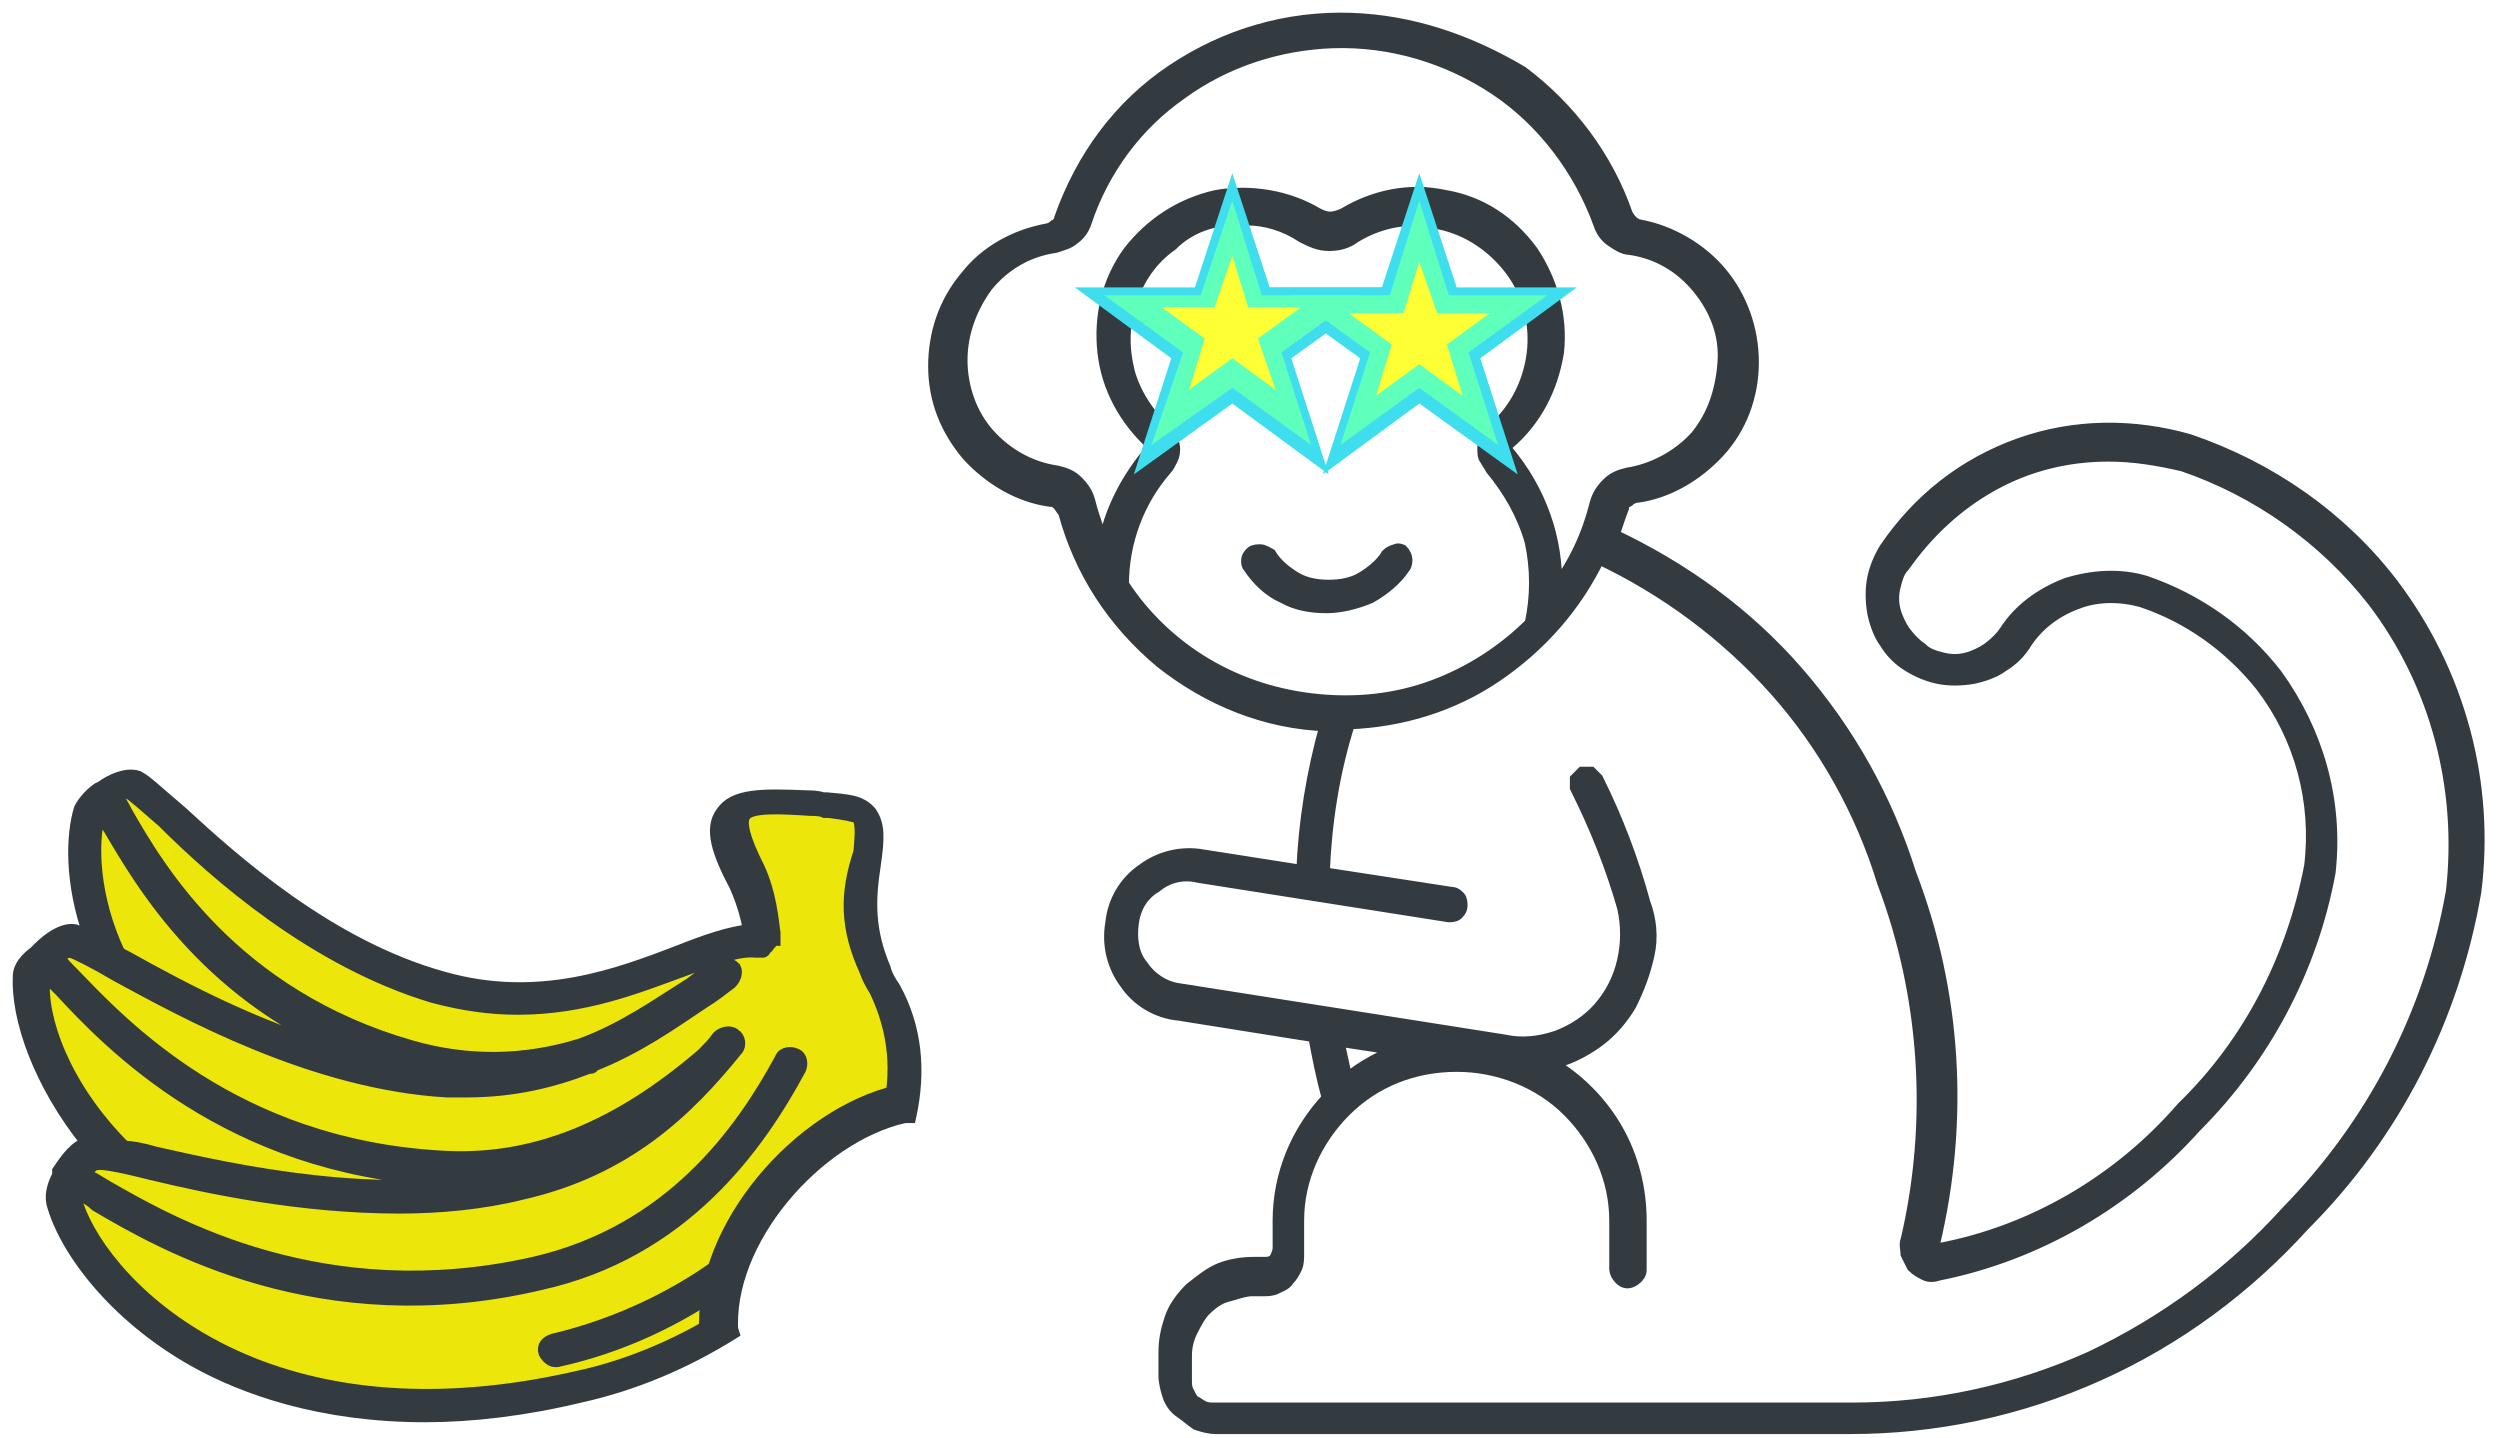
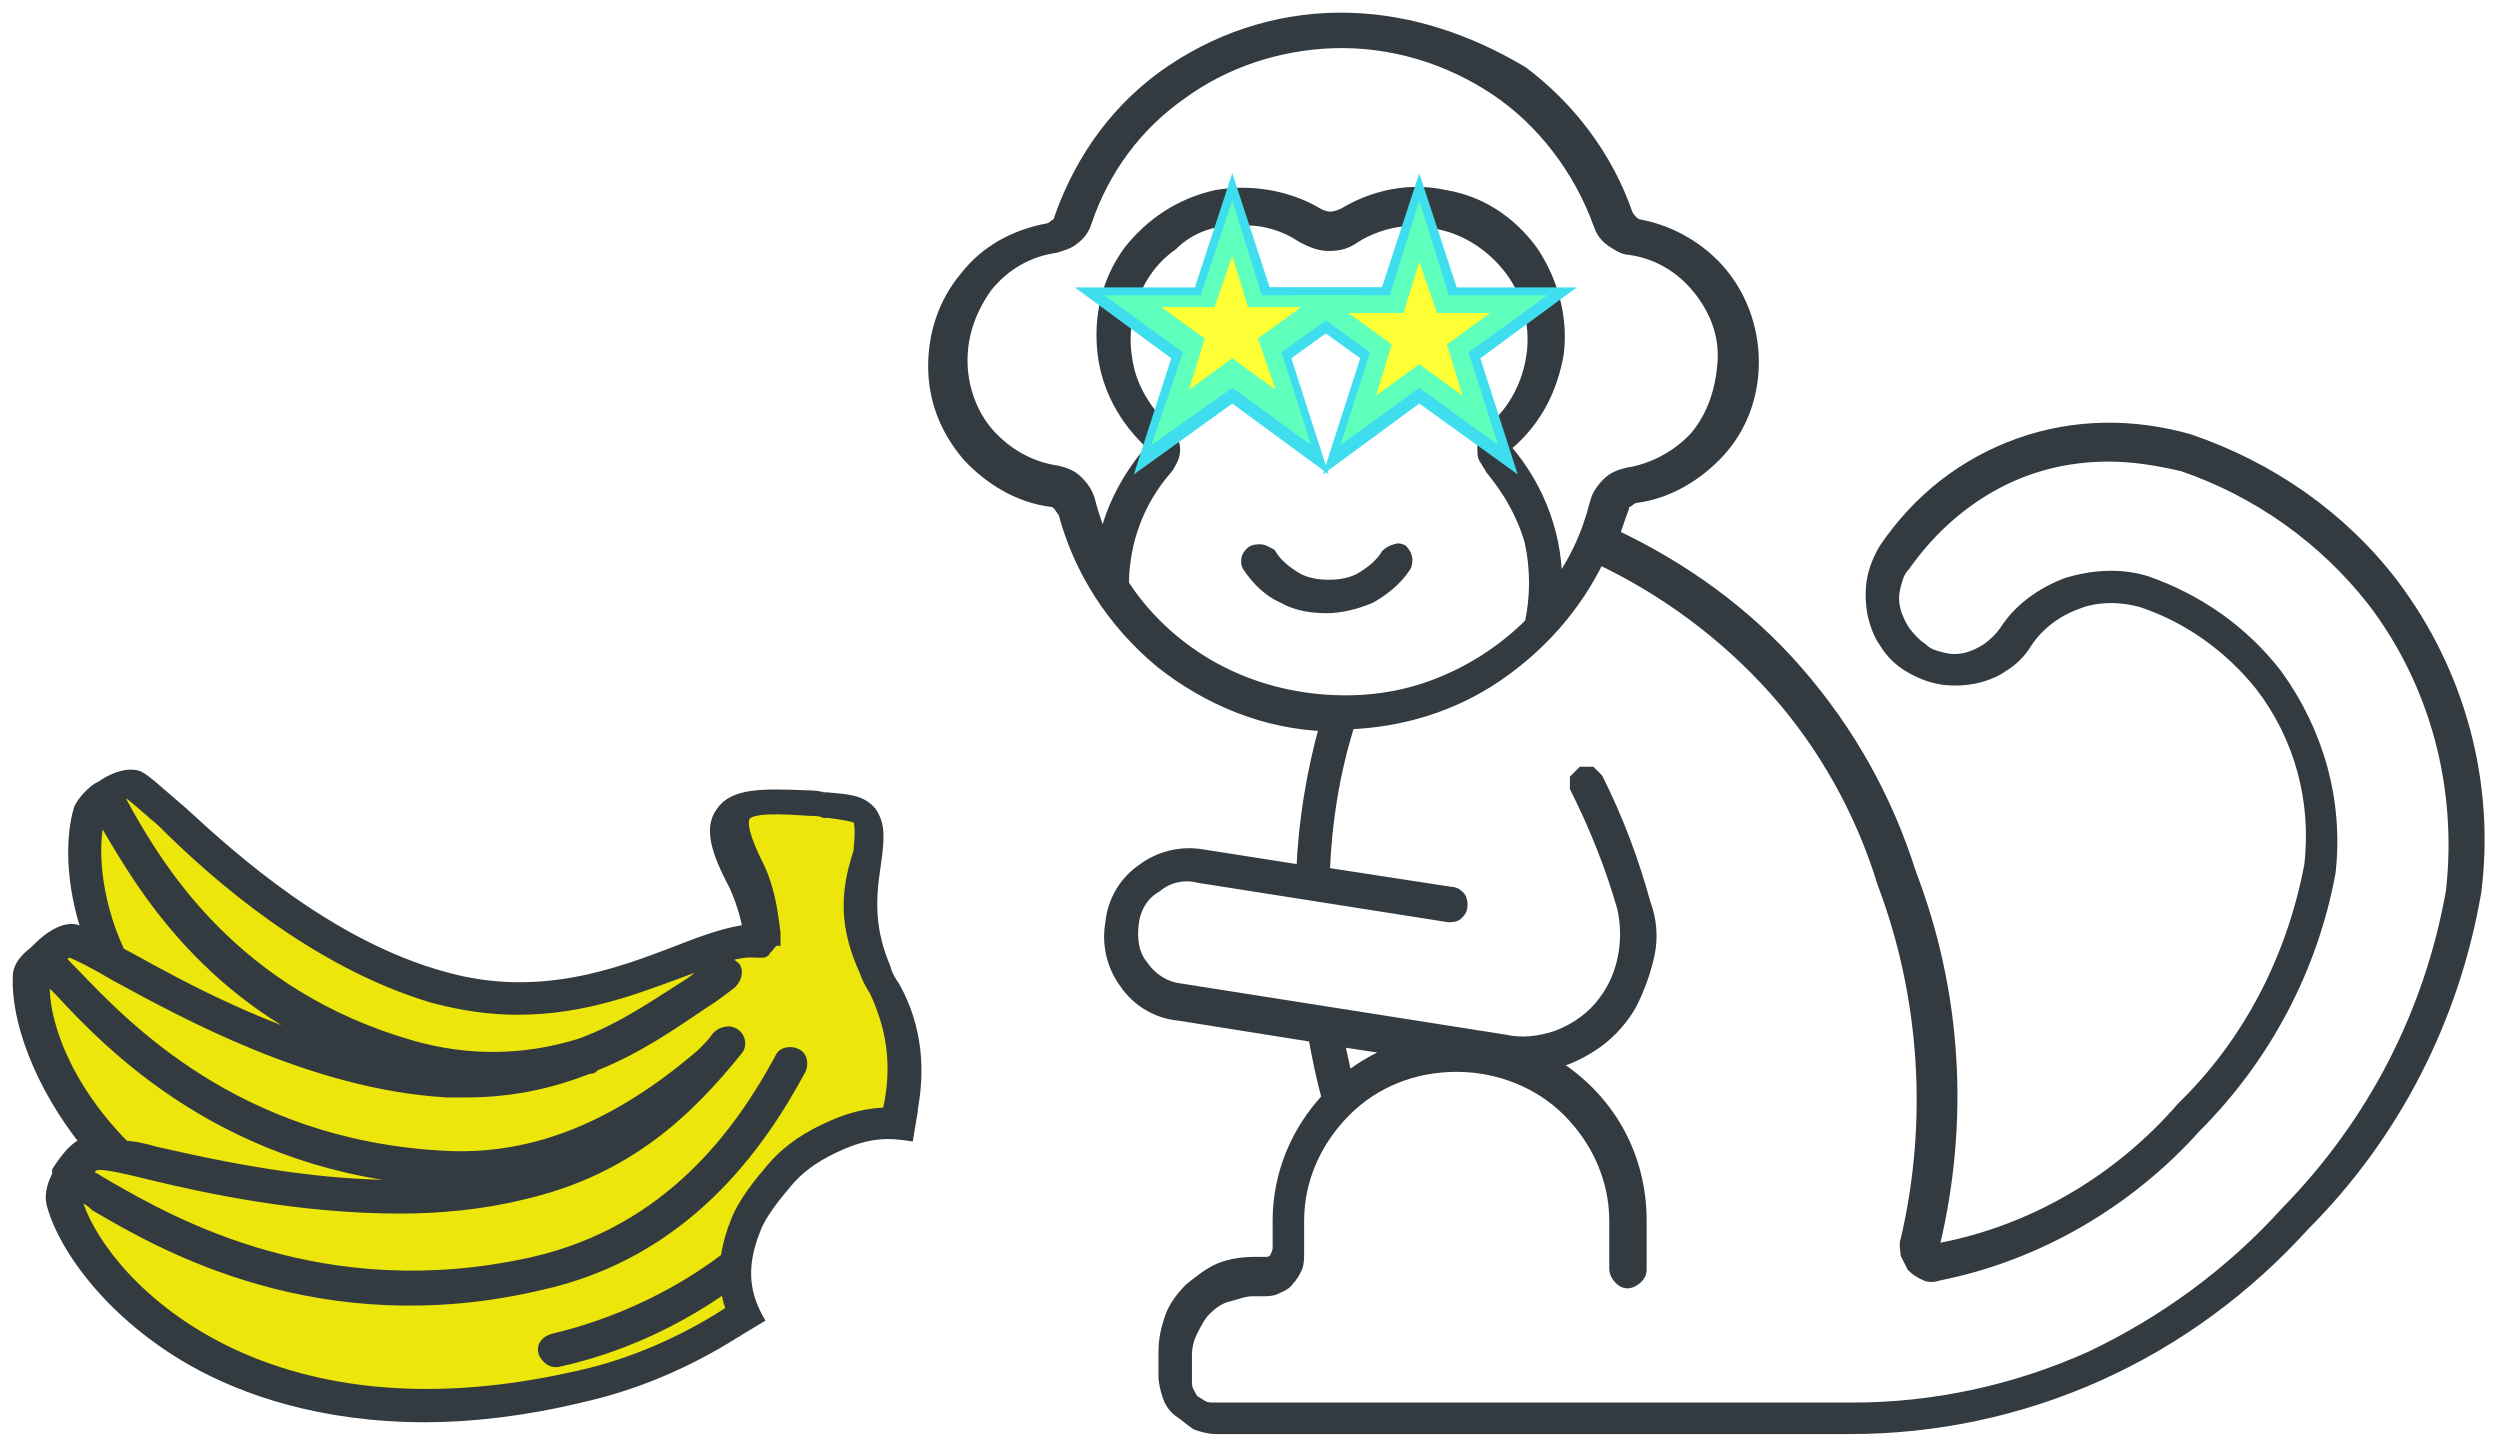
<svg xmlns="http://www.w3.org/2000/svg" version="1.1" x="0px" y="0px" viewBox="0 0 127 73" style="enable-background:new 0 0 127 73;" xml:space="preserve">
  <style type="text/css">
	.st0{display:none;}
	.st1{display:inline;fill:#EDE60A;}
	.st2{fill:#333B41;stroke:#333B41;stroke-width:0.7;}
	.st3{display:none;fill:#333B41;stroke:#333B41;stroke-width:0.7;}
	.st4{fill:#3FDEEF;}
	.st5{fill:#5FFFBC;}
	.st6{fill:#FFFF35;}
	.st7{display:inline;}
	.st8{fill:#EDE60A;}
	.st9{display:inline;fill:#333B41;stroke:#333B41;stroke-width:0.7;}
- 	.st10{fill:none;stroke:#333B41;stroke-width:1.981;}
+ 	.st10{display:inline;fill:none;stroke:#333B41;stroke-width:1.981;}
+ 	.st11{fill:none;stroke:#333B41;stroke-width:1.6;}
</style>
  <g id="Layer_1">
    <g id="Layer_2_1_" class="st0">
      <path class="st1" d="M5.3,40.1c0.1,0,0.6-0.3,1.2-0.2C7,40,7.3,40.5,7.4,40.6c0.9,1.2,2.3,1.9,3.4,2.9c1.6,1.5,3.2,2.5,4.4,3.3    c2.3,1.5,4.1,2.7,6.6,3.3c1.1,0.3,5.8,1.5,9.8-0.5c1.4-0.7,2.8-1.9,5-1.8c0.8,0,1.5,0.3,1.8-0.1c0.4-0.5-0.2-1.9-1.2-4.1    c-0.5-1.1-0.9-1.8-0.6-2.4c0.2-0.4,0.7-0.6,1-0.7c0.9-0.3,1.5,0,2.5,0.2c2,0.3,2.7-0.5,3.4,0.1c0.5,0.4,0.5,1.1,0.5,2.5    c0,2-0.5,2.4-0.3,3.7c0.1,1,0.4,1,1.2,2.9c0.4,1.1,1,2.4,1.1,4c0.1,1.9-0.4,3.4-0.7,4.3c-0.9,2.4-2.4,3.9-3.8,5.3    c-3.1,3-6.2,4.6-7.4,5.2c-3.9,1.8-7.1,2.2-9,2.4c-2.7,0.3-6,0.7-10-0.5c-3.3-1-5.4-2.5-7.1-3.8c-1.4-1.1-4.1-3.2-4.6-5.6    c-0.1-0.4-0.3-1.6,0.3-2.1c0.4-0.4,1.1-0.3,1.2-0.6c0.1-0.4-0.5-0.8-1.1-1.4c-0.6-0.7-0.5-1.2-1-3.4C2.2,51.1,1.8,51,2,50    c0.1-0.3,0.3-1.9,1.4-2.3c0.8-0.3,1.6,0.2,1.8,0S4.8,47,4.5,46.3c-0.9-1.8-0.2-3.8,0.1-4.6C4.7,40.6,5,40.3,5.3,40.1z" />
    </g>
    <g id="Layer_1_1_">
      <path class="st2" d="M68.6,1c-3.2-0.1-6.3,0.8-9,2.6S55,8,53.9,11.1c0,0.1-0.1,0.3-0.3,0.4c-0.1,0.1-0.3,0.2-0.4,0.2    c-1.6,0.3-3.1,1.1-4.1,2.4c-1.1,1.3-1.6,2.9-1.6,4.5c0,1.7,0.6,3.2,1.7,4.5c1.1,1.2,2.6,2.1,4.2,2.3c0.2,0,0.3,0.1,0.4,0.2    c0.1,0.1,0.2,0.3,0.3,0.4c0.8,3,2.5,5.6,4.9,7.6c2.4,1.9,5.3,3.1,8.4,3.2c-0.7,2.5-1.1,5-1.2,7.5l-5.1-0.8c-1.1-0.2-2.2,0.1-3,0.7    c-0.9,0.6-1.5,1.6-1.6,2.7c-0.2,1.1,0.1,2.2,0.7,3c0.6,0.9,1.6,1.5,2.7,1.6l6.9,1.1c0.2,1.1,0.4,2.1,0.7,3.2    C65.9,57.5,65,59.7,65,62v1.4c0,0.2-0.1,0.4-0.2,0.6c-0.2,0.2-0.4,0.2-0.6,0.2h-0.5c-0.6,0-1.2,0.1-1.7,0.3c-0.5,0.2-1,0.6-1.5,1    c-0.4,0.4-0.8,0.9-1,1.5s-0.3,1.1-0.3,1.7v1.2c0,0.3,0.1,0.7,0.2,1c0.1,0.3,0.3,0.6,0.6,0.8s0.5,0.4,0.8,0.6    c0.3,0.1,0.6,0.2,1,0.2H94c4.3,0,8.6-0.9,12.6-2.7c4-1.8,7.5-4.4,10.4-7.6c4.6-4.6,7.6-10.5,8.7-16.9c0.7-5.5-0.8-11.1-4.2-15.6    c-2.6-3.4-6.2-5.9-10.3-7.3c-2.8-0.8-5.8-0.8-8.6,0.2c-2.8,1-5.1,2.8-6.8,5.3c-0.3,0.5-0.5,1-0.6,1.5s-0.1,1.1,0,1.7    c0.1,0.5,0.3,1.1,0.6,1.5c0.3,0.5,0.7,0.9,1.2,1.2s1,0.5,1.5,0.6s1.1,0.1,1.7,0c0.5-0.1,1.1-0.3,1.5-0.6c0.5-0.3,0.9-0.7,1.2-1.2    c0.6-0.9,1.5-1.6,2.6-2c1-0.4,2.2-0.4,3.3-0.1c2.4,0.8,4.5,2.3,6.1,4.3c2,2.6,2.9,5.9,2.5,9.2c-0.9,4.7-3.1,9-6.5,12.3    c-3.2,3.7-7.6,6.3-12.4,7.2h-0.1c0,0-0.1,0-0.1-0.1c0,0,0-0.1-0.1-0.1v-0.1c1.5-6.3,1.1-12.8-1.2-18.8c-1.2-3.8-3.1-7.2-5.7-10.2    s-5.8-5.3-9.4-7c0.2-0.5,0.3-0.9,0.5-1.4c0-0.2,0.1-0.3,0.3-0.4c0.1-0.1,0.3-0.2,0.4-0.2c1.6-0.2,3.1-1.1,4.2-2.3    c1.1-1.2,1.7-2.8,1.7-4.5s-0.6-3.3-1.6-4.5s-2.5-2.1-4.1-2.4c-0.1,0-0.3-0.1-0.4-0.2c-0.1-0.1-0.2-0.2-0.3-0.4    c-1-2.9-2.9-5.4-5.3-7.2C74.6,2.1,71.7,1.1,68.6,1z M67.7,2.1c3-0.1,5.9,0.8,8.3,2.4s4.3,4.1,5.3,6.9c0.1,0.3,0.3,0.6,0.6,0.8    c0.3,0.2,0.6,0.4,0.9,0.4c1.4,0.2,2.6,0.9,3.5,2s1.4,2.4,1.3,3.8s-0.5,2.7-1.4,3.8c-0.9,1-2.2,1.7-3.5,1.9c-0.4,0.1-0.7,0.2-1,0.5    s-0.5,0.6-0.6,1C80.7,27.2,80,28.7,79,30c0.1-2.6-0.8-5.1-2.5-7.1v-0.1v-0.1v-0.1c0,0,0-0.1,0.1-0.1c1.4-1.2,2.2-2.8,2.5-4.6    c0.2-1.8-0.3-3.6-1.3-5.1c-1.1-1.5-2.6-2.5-4.4-2.8c-1.8-0.4-3.6,0-5.1,0.9c-0.2,0.1-0.5,0.2-0.7,0.2c-0.3,0-0.5-0.1-0.7-0.2l0,0    c-1.5-0.9-3.4-1.2-5.1-0.9c-1.8,0.4-3.3,1.4-4.4,2.8c-1.1,1.5-1.5,3.3-1.3,5.1c0.2,1.8,1.1,3.4,2.4,4.6c0,0,0,0,0.1,0.1v0.1v0.1    c0,0,0,0.1-0.1,0.1c-1.2,1.4-2.1,3.1-2.4,4.9c-0.3-0.7-0.6-1.5-0.8-2.3c-0.1-0.4-0.3-0.7-0.6-1s-0.6-0.4-1-0.5    c-1.4-0.2-2.6-0.9-3.5-1.9s-1.4-2.4-1.4-3.8s0.5-2.7,1.3-3.8c0.9-1.1,2.1-1.8,3.5-2c0.3-0.1,0.7-0.2,0.9-0.4    c0.3-0.2,0.5-0.5,0.6-0.8c0.9-2.7,2.6-5,4.9-6.6C62.2,3.1,64.9,2.2,67.7,2.1z M62.8,11.1c0.2,0,0.3,0,0.5,0c1,0,2,0.3,2.9,0.9    c0.4,0.2,0.8,0.4,1.3,0.4s0.9-0.1,1.3-0.4c1.3-0.8,2.9-1.1,4.3-0.7c1.5,0.3,2.8,1.2,3.7,2.4c0.9,1.2,1.3,2.8,1.1,4.3    c-0.2,1.5-0.9,2.9-2.1,3.9c-0.1,0.1-0.2,0.3-0.3,0.4c-0.1,0.2-0.1,0.3-0.1,0.5s0,0.4,0.1,0.5c0.1,0.2,0.2,0.3,0.3,0.5    c0.9,1.1,1.6,2.3,2,3.7c0.3,1.4,0.3,2.8,0,4.2c-1.4,1.4-3.1,2.5-5,3.2s-3.9,0.9-5.9,0.7s-3.9-0.8-5.6-1.8s-3.2-2.4-4.3-4.1    c0-2.2,0.8-4.3,2.2-5.9c0.1-0.1,0.2-0.3,0.3-0.5s0.1-0.4,0.1-0.5c0-0.2-0.1-0.4-0.1-0.5c-0.1-0.2-0.2-0.3-0.3-0.4    c-0.9-0.8-1.6-1.9-1.9-3c-0.3-1.2-0.3-2.4,0.1-3.6c0.4-1.2,1.1-2.2,2.1-2.9C60.4,11.5,61.6,11.1,62.8,11.1L62.8,11.1z M107.1,23.1    c1.3,0,2.5,0.2,3.8,0.5c3.8,1.3,7.2,3.7,9.7,6.9c3.2,4.2,4.6,9.5,4,14.8c-1.1,6.2-4,11.8-8.4,16.3c-2.8,3.1-6.2,5.6-10,7.4    c-3.8,1.7-7.9,2.6-12.1,2.6H61.7c-0.2,0-0.4,0-0.6-0.1c-0.2-0.1-0.3-0.2-0.5-0.3c-0.1-0.1-0.2-0.3-0.3-0.5s-0.1-0.4-0.1-0.6v-1.2    c0-0.5,0.1-0.9,0.3-1.3s0.4-0.8,0.7-1.1c0.3-0.3,0.7-0.6,1.1-0.7s0.9-0.3,1.3-0.3h0.5c0.3,0,0.5,0,0.7-0.1s0.5-0.2,0.6-0.4    c0.2-0.2,0.3-0.4,0.4-0.6s0.1-0.5,0.1-0.7V62c0-2.1,0.9-4.1,2.4-5.6s3.5-2.3,5.7-2.3c2.1,0,4.2,0.8,5.7,2.3s2.4,3.5,2.4,5.6v2.5    c0,0.1,0.1,0.3,0.2,0.4s0.2,0.2,0.4,0.2c0.1,0,0.3-0.1,0.4-0.2s0.2-0.2,0.2-0.4V62c0-1.6-0.4-3.2-1.2-4.6c-0.8-1.4-2-2.6-3.4-3.4    c0.9-0.2,1.7-0.6,2.4-1.1c0.7-0.5,1.3-1.2,1.7-1.9c0.4-0.8,0.7-1.6,0.9-2.5s0.1-1.8-0.2-2.6c-0.6-2.2-1.4-4.3-2.4-6.3    c-0.1-0.1-0.2-0.2-0.3-0.3c-0.1,0-0.3,0-0.4,0c-0.1,0.1-0.2,0.2-0.3,0.3c0,0.1,0,0.3,0,0.4c1,2,1.8,4,2.4,6.1    c0.2,0.9,0.2,1.8,0,2.7s-0.6,1.7-1.2,2.4s-1.4,1.2-2.2,1.5c-0.9,0.3-1.8,0.4-2.7,0.2l-16.5-2.6c-0.8-0.1-1.5-0.6-1.9-1.2    c-0.5-0.6-0.6-1.4-0.5-2.2s0.5-1.5,1.2-1.9c0.6-0.5,1.4-0.7,2.2-0.5l12.7,2c0.1,0,0.3,0,0.4-0.1s0.2-0.2,0.2-0.4    c0-0.1,0-0.3-0.1-0.4c-0.1-0.1-0.2-0.2-0.4-0.2l-6.5-1c0.1-2.6,0.5-5.2,1.3-7.7c2.7-0.1,5.3-0.9,7.5-2.4s4-3.5,5.2-6    c3.4,1.6,6.5,3.9,9,6.7s4.4,6.2,5.5,9.8c2.2,5.8,2.6,12.2,1.2,18.2c-0.1,0.2,0,0.5,0,0.7c0.1,0.2,0.2,0.4,0.3,0.6    c0.2,0.2,0.4,0.3,0.6,0.4s0.4,0.1,0.7,0c5-1,9.6-3.7,13-7.5c3.5-3.5,5.9-8,6.8-12.9c0.4-3.6-0.6-7.1-2.7-10    c-1.7-2.2-4-3.8-6.6-4.7c-1.3-0.4-2.7-0.3-4,0.1c-1.3,0.5-2.4,1.3-3.1,2.4c-0.2,0.3-0.5,0.6-0.9,0.9c-0.3,0.2-0.7,0.4-1.1,0.5    s-0.8,0.1-1.2,0c-0.4-0.1-0.8-0.2-1.1-0.5c-0.3-0.2-0.6-0.5-0.9-0.9c-0.2-0.3-0.4-0.7-0.5-1.1s-0.1-0.8,0-1.2    c0.1-0.4,0.2-0.8,0.5-1.1c1.2-1.7,2.7-3.1,4.5-4.1C103,23.6,105,23.1,107.1,23.1z M67.9,52.8l3.3,0.5c-1,0.4-2,0.9-2.8,1.6    C68.2,54.2,68.1,53.5,67.9,52.8L67.9,52.8z" />
      <path class="st2" d="M72.1,14.6c-0.6,0-1.2,0.3-1.6,0.7s-0.7,1-0.7,1.7c0,0.6,0.2,1.2,0.7,1.7c0.4,0.4,1,0.7,1.7,0.7    c0.6,0,1.2-0.2,1.7-0.7c0.4-0.4,0.7-1,0.7-1.7c0-0.3-0.1-0.6-0.2-0.9c-0.1-0.3-0.3-0.6-0.5-0.8s-0.5-0.4-0.8-0.5    C72.7,14.7,72.4,14.6,72.1,14.6z M72.1,15.8c0.2,0,0.3,0,0.5,0.1c0.2,0.1,0.3,0.2,0.4,0.3s0.2,0.3,0.3,0.4    c0.1,0.2,0.1,0.3,0.1,0.5s0,0.3-0.1,0.5S73.1,17.9,73,18c-0.1,0.1-0.3,0.2-0.4,0.3c-0.2,0.1-0.3,0.1-0.5,0.1s-0.3,0-0.5-0.1    s-0.3-0.2-0.4-0.3c-0.1-0.1-0.2-0.3-0.3-0.4c-0.1-0.2-0.1-0.3-0.1-0.5c0-0.3,0.1-0.6,0.4-0.9C71.4,15.9,71.8,15.8,72.1,15.8z" />
      <path class="st2" d="M62.8,14.6c-0.6,0-1.2,0.3-1.6,0.7c-0.4,0.4-0.7,1-0.7,1.7c0,0.3,0,0.6,0.2,0.9c0.1,0.3,0.3,0.6,0.5,0.8    c0.2,0.2,0.5,0.4,0.8,0.5s0.6,0.2,0.9,0.2s0.6-0.1,0.9-0.2s0.5-0.3,0.8-0.5c0.2-0.2,0.4-0.5,0.5-0.8s0.2-0.6,0.2-0.9    s-0.1-0.6-0.2-0.9c-0.1-0.3-0.3-0.6-0.5-0.8s-0.5-0.4-0.8-0.5C63.4,14.7,63.1,14.6,62.8,14.6z M62.8,15.8c0.2,0,0.3,0,0.5,0.1    c0.2,0.1,0.3,0.2,0.4,0.3c0.1,0.1,0.2,0.3,0.3,0.4c0.1,0.2,0.1,0.3,0.1,0.5s0,0.3-0.1,0.5s-0.2,0.3-0.3,0.4s-0.3,0.2-0.4,0.3    c-0.2,0.1-0.3,0.1-0.5,0.1s-0.3,0-0.5-0.1S62,18.1,61.9,18c-0.1-0.1-0.2-0.3-0.3-0.4c-0.1-0.2-0.1-0.3-0.1-0.5    c0-0.3,0.1-0.6,0.4-0.9C62.2,15.9,62.5,15.8,62.8,15.8z" />
      <path class="st2" d="M63.5,28.8c0.4,0.6,1,1.2,1.7,1.5c0.7,0.4,1.5,0.5,2.2,0.5s1.5-0.2,2.2-0.5c0.7-0.4,1.3-0.9,1.7-1.5    c0.1-0.1,0.1-0.3,0.1-0.4s-0.1-0.3-0.2-0.4c0,0-0.2-0.1-0.3,0c-0.1,0-0.3,0.1-0.4,0.2c-0.3,0.5-0.8,0.9-1.3,1.2    c-0.5,0.3-1.1,0.4-1.7,0.4s-1.2-0.1-1.7-0.4s-1-0.7-1.3-1.2C64.3,28.1,64.2,28,64,28c-0.1,0-0.3,0-0.4,0.1    c-0.1,0.1-0.2,0.2-0.2,0.4C63.4,28.6,63.4,28.7,63.5,28.8z" />
    </g>
    <path class="st3" d="M42.7,58c-0.2-0.1-0.6,0-0.7,0.2c-2.3,4.7-7.9,8.7-13.9,10.1c-0.3,0.1-0.5,0.3-0.4,0.6   c0.1,0.2,0.3,0.4,0.5,0.4c0.1,0,0.1,0,0.1,0c6.4-1.4,12.3-5.7,14.7-10.7C43.1,58.4,43,58.2,42.7,58z" />
    <g id="Layer_7">
      <polygon class="st4" points="62.6,8.8 64.5,14.6 70.6,14.6 65.6,18.2 67.5,24.1 62.6,20.5 57.6,24.1 59.5,18.2 54.6,14.6     60.7,14.6   " />
    </g>
    <g id="Layer_8">
      <polygon class="st4" points="72.1,8.8 74,14.6 80.1,14.6 75.2,18.2 77.1,24.1 72.1,20.5 67.2,24.1 69.1,18.2 64.1,14.6 70.2,14.6       " />
    </g>
    <g id="Layer_3">
      <polygon class="st5" points="72.1,10.2 73.6,15 78.6,15 74.6,17.9 76.1,22.6 72.1,19.7 68.1,22.6 69.6,17.9 65.6,15 70.6,15   " />
    </g>
    <g id="Layer_4">
      <polygon class="st5" points="62.6,10.2 64.1,15 69.1,15 65.1,17.9 66.6,22.6 62.6,19.7 58.5,22.6 60.1,17.9 56.1,15 61,15   " />
    </g>
    <g id="Layer_5">
      <polygon class="st6" points="62.6,13 63.4,15.6 66.1,15.6 63.9,17.2 64.8,19.8 62.6,18.2 60.4,19.8 61.2,17.2 59,15.6 61.7,15.6       " />
    </g>
    <g id="Layer_6">
      <polygon class="st6" points="72.1,13.3 73,15.9 75.7,15.9 73.5,17.5 74.3,20.1 72.1,18.5 69.9,20.1 70.7,17.5 68.5,15.9     71.3,15.9   " />
    </g>
  </g>
  <g id="Layer_4_1_" class="st0">
    <g id="Layer_2_2_" class="st7">
      <path class="st8" d="M5.3,40c0.1,0,0.6-0.3,1.2-0.2c0.5,0.1,0.8,0.6,0.9,0.7c0.9,1.2,2.3,1.9,3.4,2.9c1.6,1.5,3.2,2.5,4.4,3.3    c2.3,1.5,4.1,2.7,6.6,3.3c1.1,0.3,5.8,1.5,9.8-0.5c1.4-0.7,2.8-1.9,5-1.8c0.8,0,1.5,0.3,1.8-0.1c0.4-0.5-0.2-1.9-1.2-4.1    c-0.5-1.1-0.9-1.8-0.6-2.4c0.2-0.4,0.7-0.6,1-0.7c0.9-0.3,1.5,0,2.5,0.2c2,0.3,2.7-0.5,3.4,0.1c0.5,0.4,0.5,1.1,0.5,2.5    c0,2-0.5,2.4-0.3,3.7c0.1,1,0.4,1,1.2,2.9c0.4,1.1,1,2.4,1.1,4c0.1,1.9-0.4,3.4-0.7,4.3c-0.9,2.4-2.4,3.9-3.8,5.3    c-3.1,3-6.2,4.6-7.4,5.2c-3.9,1.8-7.1,2.2-9,2.4c-2.7,0.3-6,0.7-10-0.5c-3.3-1-5.4-2.5-7.1-3.8c-1.4-1.1-4.1-3.2-4.6-5.6    c-0.1-0.4-0.3-1.6,0.3-2.1c0.4-0.4,1.1-0.3,1.2-0.6C5,58,4.4,57.6,3.8,57c-0.6-0.7-0.5-1.2-1-3.4c-0.6-2.6-1-2.7-0.8-3.7    c0.1-0.3,0.3-1.9,1.4-2.3c0.8-0.3,1.6,0.2,1.8,0s-0.4-0.7-0.7-1.4c-0.9-1.8-0.2-3.8,0.1-4.6C4.7,40.5,5,40.2,5.3,40z" />
    </g>
    <path class="st9" d="M45.4,50.2c-0.2-0.3-0.4-0.6-0.5-1c-0.8-1.9-0.8-3.4-0.5-5.3c0.2-1.4,0.2-2-0.2-2.6c-0.5-0.6-1.2-0.6-2.2-0.7   h-0.2c-0.3-0.1-0.6-0.1-0.8-0.1c-2.3-0.1-3.7-0.1-4.3,0.8c-0.6,0.8-0.2,2,0.7,3.7c0.4,0.9,0.6,1.7,0.7,2.3c-1,0.1-2.2,0.5-3.7,1.1   c-2.9,1.1-7,2.7-11.9,1.3c-5.8-1.6-10.7-6-13.3-8.4c-1.3-1.1-1.8-1.6-2.2-1.8c-0.6-0.2-1.4,0.2-1.8,0.5L5,40.1   c-0.3,0.2-0.7,0.6-0.9,1c-0.4,1.3-0.5,3.7,0.5,6.5c-0.4-0.2-0.6-0.2-0.8-0.3c-0.6-0.1-1.3,0.4-1.8,0.9l-0.2,0.2   C1.4,48.7,1,49.1,1,49.6c-0.1,2.1,1,5.4,3.5,8.5l0,0c-0.6,0.1-1.1,0.8-1.5,1.4v0.2c-0.2,0.4-0.4,0.9-0.3,1.4c0.6,2.3,3.1,5.7,7.2,8   c2.5,1.4,6.4,2.8,11.7,2.8c2.3,0,5-0.3,7.9-1c6.8-1.6,13.2-6.2,15.8-11.6C46.8,56.1,46.9,52.9,45.4,50.2z M5,41.4L5,41.4   c0.2,0.1,0.4,0.4,0.6,0.7c1.6,2.7,5,8.7,13,11.7c-5-1.2-9.4-3.6-12.1-5.1c-0.2-0.1-0.4-0.2-0.5-0.3C4.7,45.6,4.6,42.9,5,41.4z    M2.2,49.7c0,0,0-0.1,0.1-0.2c0.2,0.2,0.5,0.5,0.8,0.8c2.5,2.7,8.5,9,19.3,9.6c0.4,0,0.7,0,1,0c1.1,0,2.2-0.1,3.2-0.3   c-0.1,0.1-0.3,0.1-0.4,0.1c-6.8,1.5-14.3-0.2-18.3-1.1c-0.7-0.2-1.2-0.3-1.6-0.3C3.2,55.2,2,51.7,2.2,49.7z M44.3,59   c-2.5,5.1-8.5,9.5-15,11c-16.7,3.8-24.5-5.3-25.5-9.1c0-0.1,0-0.1,0.1-0.3c0.3,0.1,0.7,0.3,1,0.6c3.4,2,11.4,6.6,22.5,4   c7.3-1.6,11.1-7,13.2-10.9c0.1-0.2,0.1-0.6-0.2-0.7c-0.2-0.1-0.6-0.1-0.7,0.2c-2,3.7-5.6,8.8-12.6,10.4c-10.7,2.4-18.4-2-21.7-3.9   c-0.5-0.3-0.8-0.5-1.1-0.6c0.2-0.4,0.4-0.6,0.6-0.6c0.3-0.1,1.6,0.2,2.8,0.5c2.9,0.7,7.6,1.7,12.6,1.7c2,0,4.2-0.2,6.2-0.7   c5.3-1.2,8.4-4.2,10.9-7.3c0.2-0.2,0.1-0.6-0.1-0.7c-0.2-0.2-0.6-0.1-0.8,0.1c-0.2,0.3-0.5,0.6-0.8,0.9c-4.3,3.7-8.6,5.5-13.3,5.2   c-10.5-0.6-16.2-6.7-18.7-9.3c-0.4-0.4-0.6-0.6-0.8-0.9c0.3-0.2,0.5-0.3,0.7-0.3c0.3,0.1,1.3,0.6,2.3,1.2c3.5,1.9,10,5.5,16.8,5.9   c0.4,0,0.7,0,1,0c2.4,0,4.4-0.5,6.2-1.2H30c0.1,0,0.1-0.1,0.1-0.1c2.3-0.9,4.1-2.2,5.6-3.2c0.5-0.3,1-0.7,1.4-1   c0.2-0.2,0.3-0.5,0.2-0.7c-0.2-0.2-0.5-0.3-0.7-0.2c-0.5,0.3-1,0.6-1.5,1c-1.6,1-3.4,2.3-5.6,3.1c-2.9,0.9-5.8,0.9-8.6,0.1   C11.8,50.6,8,44.1,6.4,41.3c-0.2-0.4-0.4-0.7-0.5-0.9c0.3-0.1,0.5-0.2,0.6-0.2c0.2,0.1,1,0.8,1.8,1.5C11,44.4,16,48.8,22,50.6   c1.5,0.4,2.9,0.6,4.3,0.6c3.4,0,6.1-1.1,8.3-1.9c1.6-0.6,2.9-1.1,3.8-1h0.1h0.1c0,0,0,0,0.1,0s0.1,0,0.1-0.1c0,0,0.1,0,0.1-0.1   C39,48.1,39,48,39,48l0.1-0.1l0.1-0.1c0,0,0-0.1,0.1-0.1c0,0,0,0,0-0.1v-0.1v-0.1c-0.1-0.7-0.2-2-0.8-3.3c-0.3-0.6-1.1-2.2-0.7-2.7   c0.3-0.5,1.9-0.4,3.4-0.3c0.2,0,0.5,0,0.7,0.1h0.2c0.8,0.1,1.3,0.2,1.5,0.3c0.2,0.2,0.2,0.8,0.1,1.8c-0.7,2.1-0.7,3.8,0.3,6   c0.1,0.3,0.3,0.7,0.5,1C45.8,53.1,45.7,55.9,44.3,59z" />
    <path class="st9" d="M42.7,57.9c-0.2-0.1-0.6,0-0.7,0.2c-2.3,4.7-7.9,8.7-13.9,10.1c-0.3,0.1-0.5,0.3-0.4,0.6   c0.1,0.2,0.3,0.4,0.5,0.4c0.1,0,0.1,0,0.1,0c6.4-1.4,12.3-5.7,14.7-10.7C43.1,58.3,43,58.1,42.7,57.9z" />
  </g>
  <g id="Layer_9">
</g>
  <g id="Layer_3_1_">
    <path class="st8" d="M37,66.1c0-5,4-9.2,8.9-9.4c0.1-0.7,0.2-1.6,0.2-2.5c-0.1-1.6-0.7-2.9-1.1-4c-0.8-1.9-1.1-1.9-1.2-2.9   c-0.2-1.3,0.3-1.7,0.3-3.7c0-1.4,0-2.1-0.5-2.5c-0.7-0.6-1.4,0.2-3.4-0.1c-1-0.2-1.6-0.5-2.5-0.2c-0.3,0.1-0.8,0.3-1,0.7   c-0.3,0.6,0.1,1.3,0.6,2.4c1,2.2,1.6,3.6,1.2,4.1c-0.3,0.4-1,0.1-1.8,0.1c-2.2-0.1-3.6,1.1-5,1.8c-4,2-8.7,0.8-9.8,0.5   c-2.5-0.6-4.3-1.8-6.6-3.3c-1.2-0.8-2.8-1.8-4.4-3.3c-1.1-1-2.5-1.7-3.4-2.9c-0.1-0.1-0.4-0.6-0.9-0.7c-0.6-0.1-1.1,0.2-1.2,0.2   c-0.3,0.2-0.6,0.5-0.7,1.6c-0.3,0.8-1,2.8-0.1,4.6C5,47.3,5.6,47.8,5.4,48c-0.2,0.2-1-0.3-1.8,0c-1.1,0.4-1.3,2-1.4,2.3   C2,51.3,2.4,51.4,3,54c0.5,2.2,0.4,2.7,1,3.4c0.6,0.6,1.2,1,1.1,1.4C5,59.1,4.3,59,3.9,59.4c-0.6,0.5-0.4,1.7-0.3,2.1   c0.5,2.4,3.2,4.5,4.6,5.6c1.7,1.3,3.8,2.8,7.1,3.8c4,1.2,7.3,0.8,10,0.5c1.9-0.2,5.1-0.6,9-2.4c0.6-0.3,1.6-0.8,2.9-1.6   C37.1,67,37,66.5,37,66.1z" />
  </g>
  <g id="Layer_8_1_">
</g>
  <g id="Layer_5_1_">
    <path class="st2" d="M37.1,66.7c-2.3,1.5-5,2.7-7.8,3.3c-16.7,3.8-24.5-5.3-25.5-9.1c0-0.1,0-0.1,0.1-0.3c0.3,0.1,0.7,0.3,1,0.6   c3.4,2,11.4,6.6,22.5,4c7.3-1.6,11.1-7,13.2-10.9c0.1-0.2,0.1-0.6-0.2-0.7c-0.2-0.1-0.6-0.1-0.7,0.2c-2,3.7-5.6,8.8-12.6,10.4   c-10.7,2.4-18.4-2-21.7-3.9c-0.5-0.3-0.8-0.5-1.1-0.6c0.2-0.4,0.4-0.6,0.6-0.6c0.3-0.1,1.6,0.2,2.8,0.5c2.9,0.7,7.6,1.7,12.6,1.7   c2,0,4.2-0.2,6.2-0.7c5.3-1.2,8.4-4.2,10.9-7.3c0.2-0.2,0.1-0.6-0.1-0.7c-0.2-0.2-0.6-0.1-0.8,0.1c-0.2,0.3-0.5,0.6-0.8,0.9   c-4.3,3.7-8.6,5.5-13.3,5.2c-10.5-0.6-16.2-6.7-18.7-9.3c-0.4-0.4-0.6-0.6-0.8-0.9c0.3-0.2,0.5-0.3,0.7-0.3   c0.3,0.1,1.3,0.6,2.3,1.2c3.5,1.9,10,5.5,16.8,5.9c0.4,0,0.7,0,1,0c2.4,0,4.4-0.5,6.2-1.2H30c0.1,0,0.1-0.1,0.1-0.1   c2.3-0.9,4.1-2.2,5.6-3.2c0.5-0.3,1-0.7,1.4-1c0.2-0.2,0.3-0.5,0.2-0.7c-0.2-0.2-0.5-0.3-0.7-0.2c-0.5,0.3-1,0.6-1.5,1   c-1.6,1-3.4,2.3-5.6,3.1c-2.9,0.9-5.8,0.9-8.6,0.1C11.8,50.6,8,44.1,6.4,41.3c-0.2-0.4-0.4-0.7-0.5-0.9c0.3-0.1,0.5-0.2,0.6-0.2   c0.2,0.1,1,0.8,1.8,1.5C11,44.4,16,48.8,22,50.6c1.5,0.4,2.9,0.6,4.3,0.6c3.4,0,6.1-1.1,8.3-1.9c1.6-0.6,2.9-1.1,3.8-1h0.1h0.1   c0,0,0,0,0.1,0c0.1,0,0.1,0,0.1-0.1c0,0,0.1,0,0.1-0.1C39,48.1,39,48,39,48l0.1-0.1l0.1-0.1c0,0,0-0.1,0.1-0.1c0,0,0,0,0-0.1v-0.1   v-0.1c-0.1-0.7-0.2-2-0.8-3.3c-0.3-0.6-1.1-2.2-0.7-2.7c0.3-0.5,1.9-0.4,3.4-0.3c0.2,0,0.5,0,0.7,0.1h0.2c0.8,0.1,1.3,0.2,1.5,0.3   c0.2,0.2,0.2,0.8,0.1,1.8c-0.7,2.1-0.7,3.8,0.3,6c0.1,0.3,0.3,0.7,0.5,1c1,2.1,1.2,4.2,0.6,6.5c0.4-0.1,0.7-0.1,1.1-0.1   c0.5-2.3,0.3-4.5-0.8-6.5c-0.2-0.3-0.4-0.6-0.5-1c-0.8-1.9-0.8-3.4-0.5-5.3c0.2-1.4,0.2-2-0.2-2.6c-0.5-0.6-1.2-0.6-2.2-0.7h-0.2   c-0.3-0.1-0.6-0.1-0.8-0.1c-2.3-0.1-3.7-0.1-4.3,0.8c-0.6,0.8-0.2,2,0.7,3.7c0.4,0.9,0.6,1.7,0.7,2.3c-1,0.1-2.2,0.5-3.7,1.1   c-2.9,1.1-7,2.7-11.9,1.3c-5.8-1.6-10.7-6-13.3-8.4c-1.3-1.1-1.8-1.6-2.2-1.8c-0.6-0.2-1.4,0.2-1.8,0.5L5,40.1   c-0.3,0.2-0.7,0.6-0.9,1c-0.4,1.3-0.5,3.7,0.5,6.5c-0.4-0.2-0.6-0.2-0.8-0.3c-0.6-0.1-1.3,0.4-1.8,0.9l-0.2,0.2   C1.4,48.7,1,49.1,1,49.6c-0.1,2.1,1,5.4,3.5,8.5c-0.6,0.1-1.1,0.8-1.5,1.4v0.2c-0.2,0.4-0.4,0.9-0.3,1.4c0.6,2.3,3.1,5.7,7.2,8   c2.5,1.4,6.4,2.8,11.7,2.8c2.3,0,5-0.3,7.9-1c2.7-0.6,5.3-1.7,7.7-3.2C37.1,67.4,37.1,67,37.1,66.7z M5,41.4l0.1-0.1   c0.1,0.2,0.3,0.5,0.5,0.8c1.6,2.7,5,8.7,13,11.7c-5-1.2-9.4-3.6-12.1-5.1c-0.2-0.1-0.4-0.2-0.5-0.3C4.7,45.6,4.6,42.9,5,41.4z    M2.2,49.7c0,0,0-0.1,0.1-0.2c0.2,0.2,0.5,0.5,0.8,0.8c2.5,2.7,8.5,9,19.3,9.6c0.4,0,0.7,0,1,0c1.1,0,2.2-0.1,3.2-0.3   c-0.1,0.1-0.3,0.1-0.4,0.1c-6.8,1.5-14.3-0.2-18.3-1.1c-0.7-0.2-1.2-0.3-1.6-0.3C3.2,55.2,2,51.7,2.2,49.7z" />
  </g>
  <g id="Layer_7_1_">
</g>
  <g id="Layer_6_1_">
    <path class="st2" d="M37.4,63.6c-2.6,2.1-5.9,3.7-9.3,4.5c-0.3,0.1-0.5,0.3-0.4,0.6c0.1,0.2,0.3,0.4,0.5,0.4c0.1,0,0.1,0,0.1,0   c3.2-0.7,6.2-2.1,8.8-4C37.1,64.7,37.2,64.1,37.4,63.6z" />
  </g>
  <g id="Layer_10">
</g>
-   <g id="Layer_11">
+   <g id="Layer_11" class="st0">
    <path class="st10" d="M46.2,56c-4.7,0.8-9.7,6.2-9.7,11.2c0,0.2,0,0.5,0,0.7" />
  </g>
+   <g id="Layer_12">
+     <path class="st11" d="M38.2,67.5c-0.9-1.5-1.2-3.1-0.3-5.3c0.3-0.8,1.1-1.8,1.7-2.5c0.5-0.6,1.3-1.3,2.6-1.9   c1.9-0.9,3.1-0.8,4.3-0.6" />
+   </g>
</svg>
